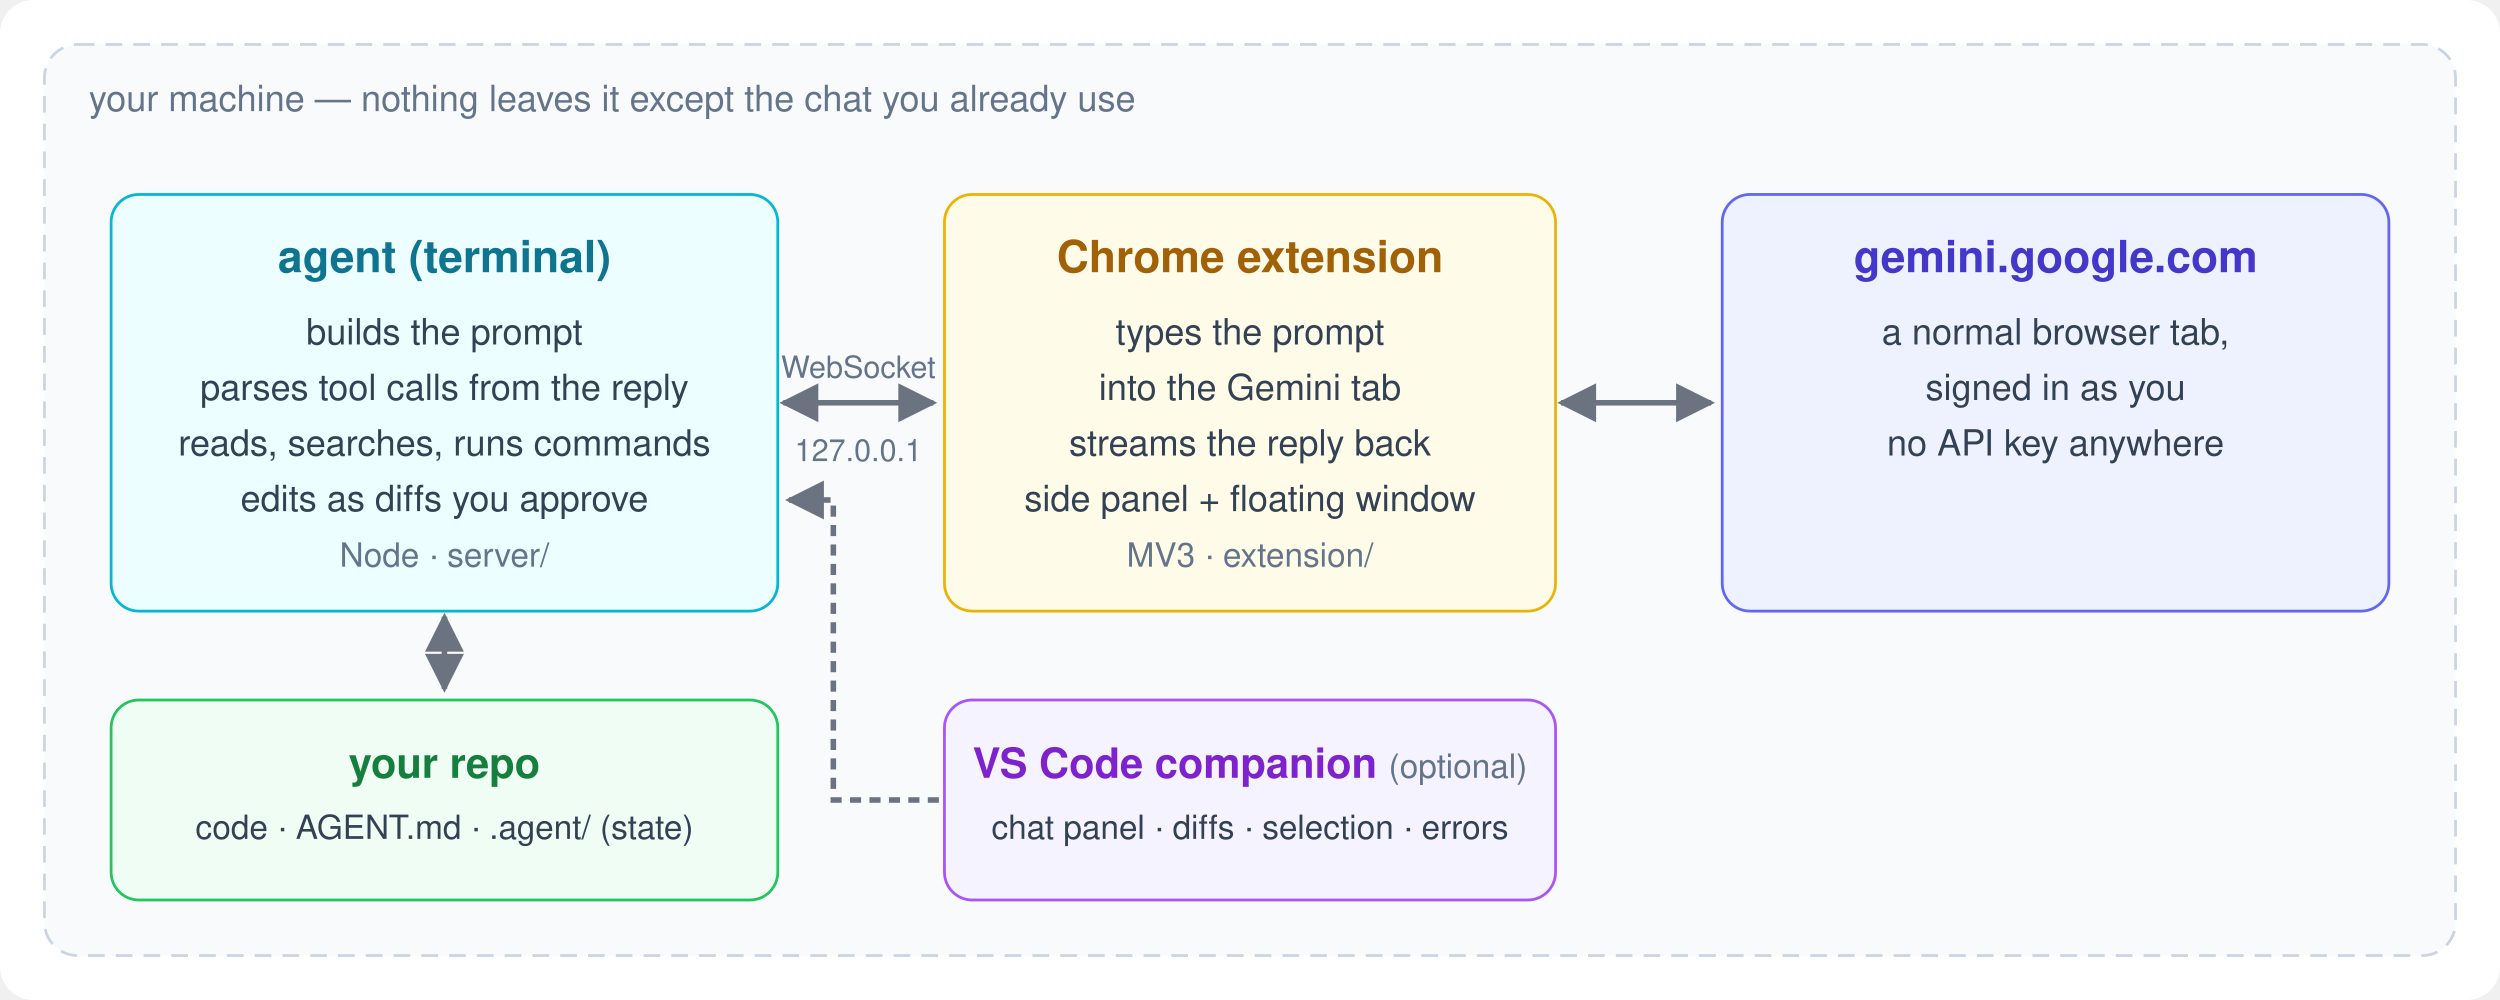
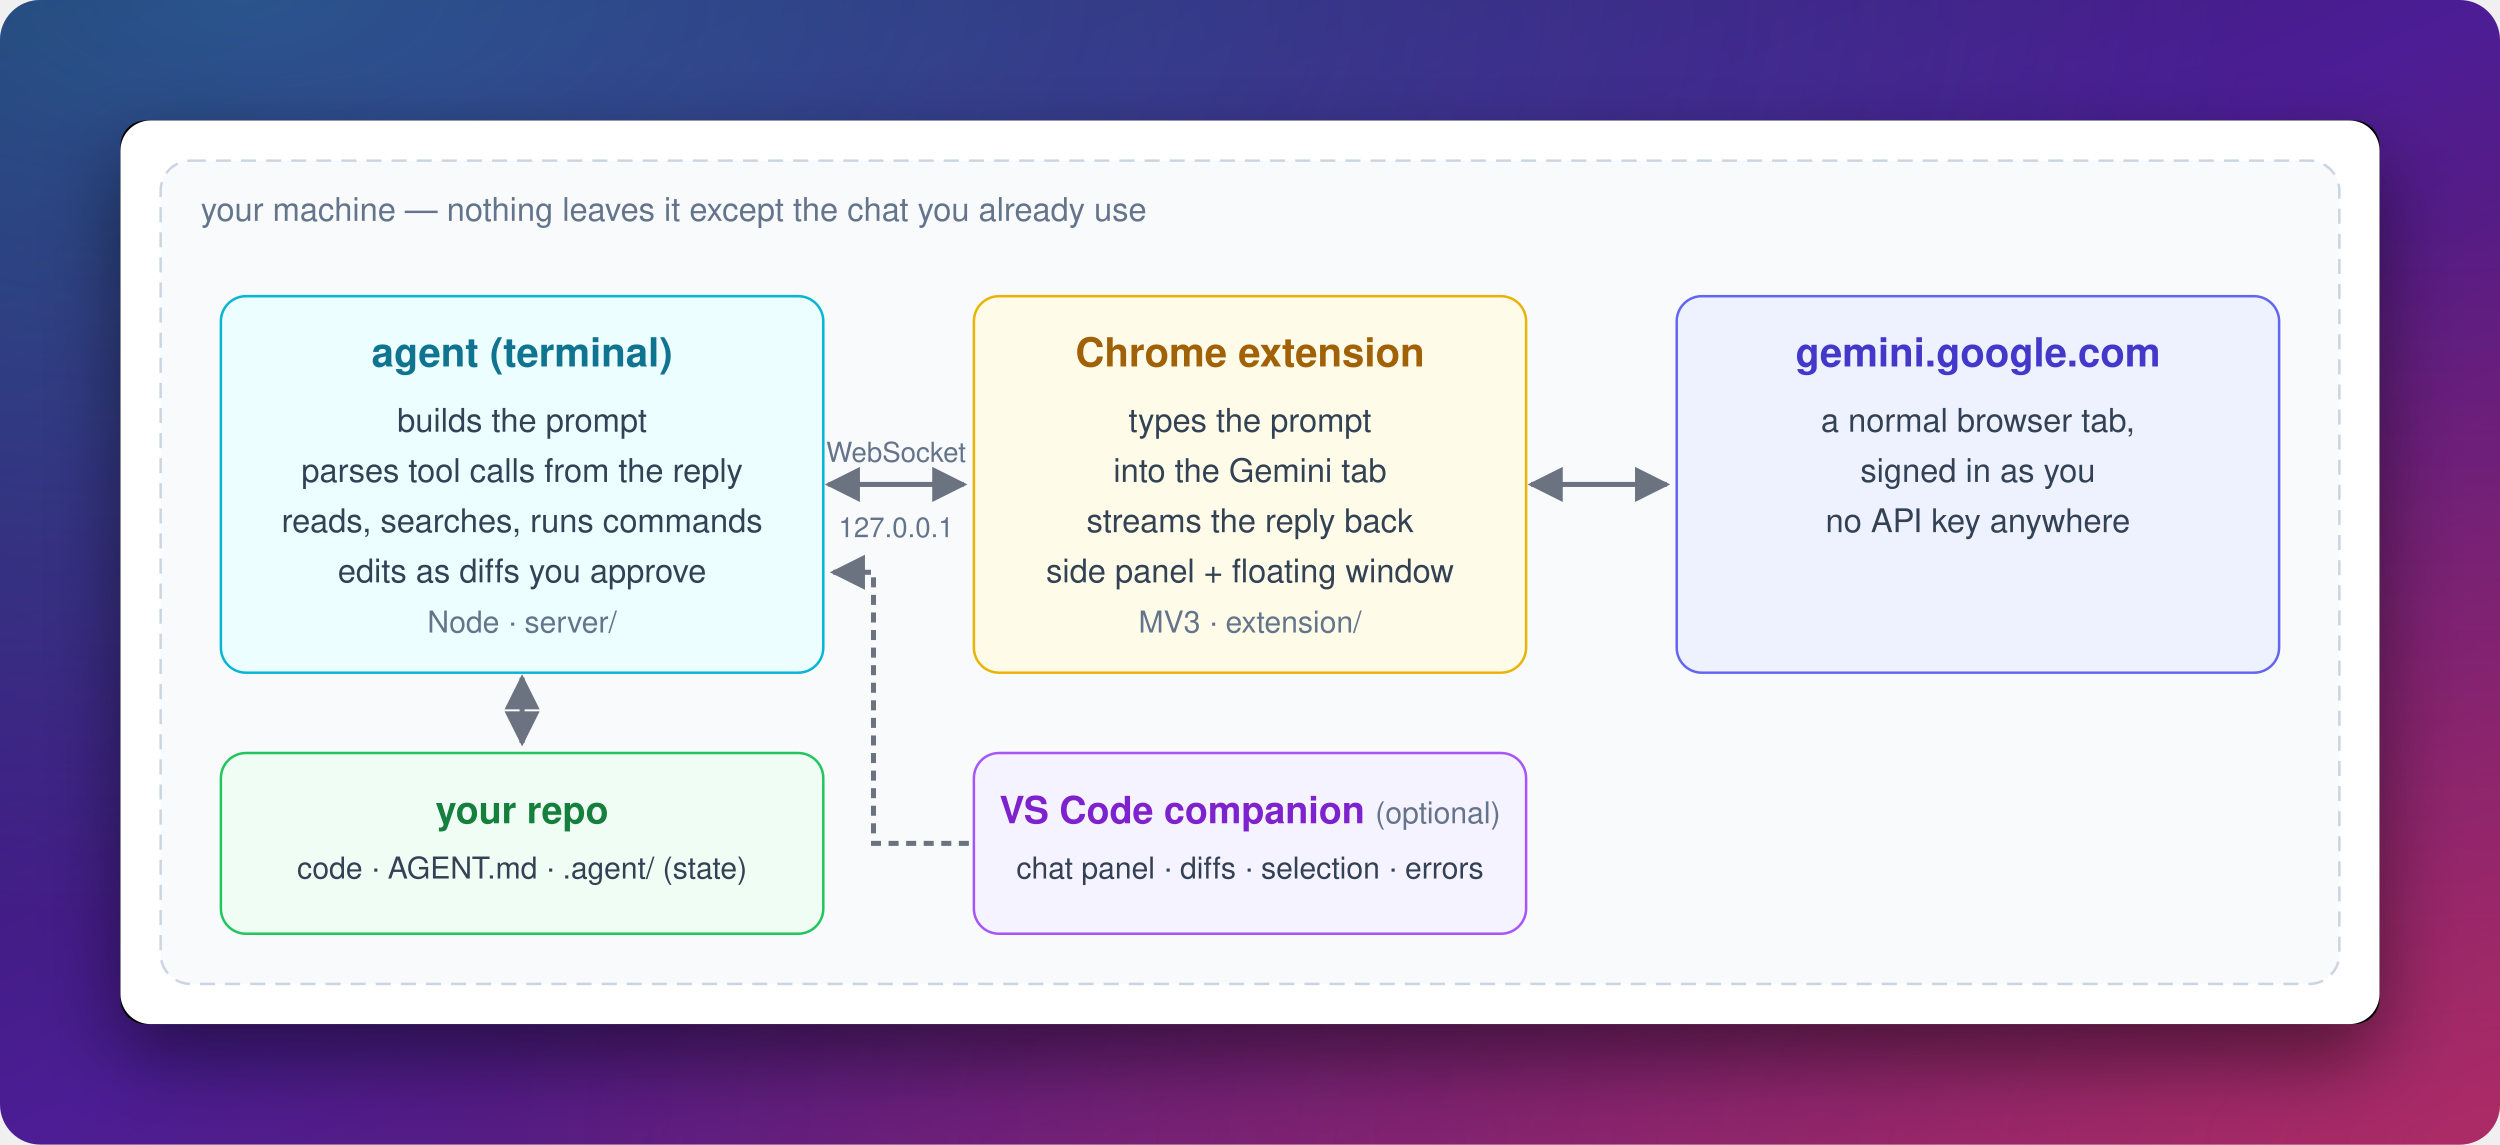
- <svg xmlns="http://www.w3.org/2000/svg" width="900" height="360" viewBox="0 0 900 360" font-family="-apple-system,BlinkMacSystemFont,'Segoe UI',Helvetica,Arial,sans-serif">
+ <svg xmlns="http://www.w3.org/2000/svg" width="996" height="456" viewBox="0 0 996 456">
  <defs>
-     <marker id="arrow" viewBox="0 0 10 10" refX="9" refY="5" markerWidth="7" markerHeight="7" orient="auto-start-reverse">
-       <path d="M0,0 L10,5 L0,10 z" fill="#6b7280" />
-     </marker>
+     <linearGradient id="bd-base" x1="0" y1="0" x2="1" y2="1">
+       <stop offset="0" stop-color="#1e1b4b" />
+       <stop offset=".5" stop-color="#4c1d95" />
+       <stop offset="1" stop-color="#831843" />
+     </linearGradient>
+     <radialGradient id="bd-sky" cx=".1" cy="0" r=".8">
+       <stop offset="0" stop-color="#38bdf8" stop-opacity=".35" />
+       <stop offset="1" stop-color="#38bdf8" stop-opacity="0" />
+     </radialGradient>
+     <radialGradient id="bd-rose" cx="1" cy="1" r=".8">
+       <stop offset="0" stop-color="#ec4899" stop-opacity=".4" />
+       <stop offset="1" stop-color="#ec4899" stop-opacity="0" />
+     </radialGradient>
+     <filter id="bd-shadow" x="-10%" y="-10%" width="120%" height="130%">
+       <feDropShadow dx="0" dy="14" stdDeviation="16" flood-color="#000" flood-opacity=".5" />
+     </filter>
  </defs>
-   <rect width="900" height="360" rx="12" fill="#ffffff" />
-   <rect x="16" y="16" width="868" height="328" rx="12" fill="#f8fafc" stroke="#cbd5e1" stroke-dasharray="6 4" />
-   <text x="32" y="40" font-size="13" fill="#64748b">your machine — nothing leaves it except the chat you already use</text>
-   <rect x="40" y="70" width="240" height="150" rx="10" fill="#ecfeff" stroke="#06b6d4" />
-   <text x="160" y="98" font-size="16" font-weight="600" text-anchor="middle" fill="#0e7490">agent (terminal)</text>
-   <text x="160" y="124" font-size="13" text-anchor="middle" fill="#334155">builds the prompt</text>
-   <text x="160" y="144" font-size="13" text-anchor="middle" fill="#334155">parses tool calls from the reply</text>
-   <text x="160" y="164" font-size="13" text-anchor="middle" fill="#334155">reads, searches, runs commands</text>
-   <text x="160" y="184" font-size="13" text-anchor="middle" fill="#334155">edits as diffs you approve</text>
-   <text x="160" y="204" font-size="12" text-anchor="middle" fill="#64748b">Node · server/</text>
-   <rect x="340" y="70" width="220" height="150" rx="10" fill="#fefce8" stroke="#eab308" />
-   <text x="450" y="98" font-size="16" font-weight="600" text-anchor="middle" fill="#a16207">Chrome extension</text>
-   <text x="450" y="124" font-size="13" text-anchor="middle" fill="#334155">types the prompt</text>
-   <text x="450" y="144" font-size="13" text-anchor="middle" fill="#334155">into the Gemini tab</text>
-   <text x="450" y="164" font-size="13" text-anchor="middle" fill="#334155">streams the reply back</text>
-   <text x="450" y="184" font-size="13" text-anchor="middle" fill="#334155">side panel + floating window</text>
-   <text x="450" y="204" font-size="12" text-anchor="middle" fill="#64748b">MV3 · extension/</text>
-   <rect x="620" y="70" width="240" height="150" rx="10" fill="#eef2ff" stroke="#6366f1" />
-   <text x="740" y="98" font-size="16" font-weight="600" text-anchor="middle" fill="#4338ca">gemini.google.com</text>
-   <text x="740" y="124" font-size="13" text-anchor="middle" fill="#334155">a normal browser tab,</text>
-   <text x="740" y="144" font-size="13" text-anchor="middle" fill="#334155">signed in as you</text>
-   <text x="740" y="164" font-size="13" text-anchor="middle" fill="#334155">no API key anywhere</text>
-   <line x1="282" y1="145" x2="336" y2="145" stroke="#6b7280" stroke-width="2" marker-start="url(#arrow)" marker-end="url(#arrow)" />
-   <text x="309" y="136" font-size="11" text-anchor="middle" fill="#64748b">WebSocket</text>
-   <text x="309" y="166" font-size="11" text-anchor="middle" fill="#64748b">127.0.0.1</text>
-   <line x1="562" y1="145" x2="616" y2="145" stroke="#6b7280" stroke-width="2" marker-start="url(#arrow)" marker-end="url(#arrow)" />
-   <rect x="40" y="252" width="240" height="72" rx="10" fill="#f0fdf4" stroke="#22c55e" />
-   <text x="160" y="280" font-size="15" font-weight="600" text-anchor="middle" fill="#15803d">your repo</text>
-   <text x="160" y="302" font-size="12" text-anchor="middle" fill="#334155">code · AGENT.md · .agent/ (state)</text>
-   <line x1="160" y1="222" x2="160" y2="248" stroke="#6b7280" stroke-width="2" marker-start="url(#arrow)" marker-end="url(#arrow)" />
-   <rect x="340" y="252" width="220" height="72" rx="10" fill="#f5f3ff" stroke="#a855f7" />
-   <text x="450" y="280" font-size="15" font-weight="600" text-anchor="middle" fill="#7e22ce">VS Code companion <tspan font-size="12" font-weight="400" fill="#64748b">(optional)</tspan>
-   </text>
-   <text x="450" y="302" font-size="12" text-anchor="middle" fill="#334155">chat panel · diffs · selection · errors</text>
-   <path d="M338 288 L300 288 L300 180 L284 180" fill="none" stroke="#6b7280" stroke-width="2" stroke-dasharray="4 3" marker-end="url(#arrow)" />
+   <rect width="996" height="456" rx="16" fill="url(#bd-base)" />
+   <rect width="996" height="456" rx="16" fill="url(#bd-sky)" />
+   <rect width="996" height="456" rx="16" fill="url(#bd-rose)" />
+   <rect x="48" y="48" width="900" height="360" rx="10" fill="#000" filter="url(#bd-shadow)" />
+   <svg x="48" y="48" width="900" height="360" viewBox="0 0 900 360" font-family="-apple-system,BlinkMacSystemFont,'Segoe UI',Helvetica,Arial,sans-serif">
+     <defs>
+       <marker id="arrow" viewBox="0 0 10 10" refX="9" refY="5" markerWidth="7" markerHeight="7" orient="auto-start-reverse">
+         <path d="M0,0 L10,5 L0,10 z" fill="#6b7280" />
+       </marker>
+     </defs>
+     <rect width="900" height="360" rx="12" fill="#ffffff" />
+     <rect x="16" y="16" width="868" height="328" rx="12" fill="#f8fafc" stroke="#cbd5e1" stroke-dasharray="6 4" />
+     <text x="32" y="40" font-size="13" fill="#64748b">your machine — nothing leaves it except the chat you already use</text>
+     <rect x="40" y="70" width="240" height="150" rx="10" fill="#ecfeff" stroke="#06b6d4" />
+     <text x="160" y="98" font-size="16" font-weight="600" text-anchor="middle" fill="#0e7490">agent (terminal)</text>
+     <text x="160" y="124" font-size="13" text-anchor="middle" fill="#334155">builds the prompt</text>
+     <text x="160" y="144" font-size="13" text-anchor="middle" fill="#334155">parses tool calls from the reply</text>
+     <text x="160" y="164" font-size="13" text-anchor="middle" fill="#334155">reads, searches, runs commands</text>
+     <text x="160" y="184" font-size="13" text-anchor="middle" fill="#334155">edits as diffs you approve</text>
+     <text x="160" y="204" font-size="12" text-anchor="middle" fill="#64748b">Node · server/</text>
+     <rect x="340" y="70" width="220" height="150" rx="10" fill="#fefce8" stroke="#eab308" />
+     <text x="450" y="98" font-size="16" font-weight="600" text-anchor="middle" fill="#a16207">Chrome extension</text>
+     <text x="450" y="124" font-size="13" text-anchor="middle" fill="#334155">types the prompt</text>
+     <text x="450" y="144" font-size="13" text-anchor="middle" fill="#334155">into the Gemini tab</text>
+     <text x="450" y="164" font-size="13" text-anchor="middle" fill="#334155">streams the reply back</text>
+     <text x="450" y="184" font-size="13" text-anchor="middle" fill="#334155">side panel + floating window</text>
+     <text x="450" y="204" font-size="12" text-anchor="middle" fill="#64748b">MV3 · extension/</text>
+     <rect x="620" y="70" width="240" height="150" rx="10" fill="#eef2ff" stroke="#6366f1" />
+     <text x="740" y="98" font-size="16" font-weight="600" text-anchor="middle" fill="#4338ca">gemini.google.com</text>
+     <text x="740" y="124" font-size="13" text-anchor="middle" fill="#334155">a normal browser tab,</text>
+     <text x="740" y="144" font-size="13" text-anchor="middle" fill="#334155">signed in as you</text>
+     <text x="740" y="164" font-size="13" text-anchor="middle" fill="#334155">no API key anywhere</text>
+     <line x1="282" y1="145" x2="336" y2="145" stroke="#6b7280" stroke-width="2" marker-start="url(#arrow)" marker-end="url(#arrow)" />
+     <text x="309" y="136" font-size="11" text-anchor="middle" fill="#64748b">WebSocket</text>
+     <text x="309" y="166" font-size="11" text-anchor="middle" fill="#64748b">127.0.0.1</text>
+     <line x1="562" y1="145" x2="616" y2="145" stroke="#6b7280" stroke-width="2" marker-start="url(#arrow)" marker-end="url(#arrow)" />
+     <rect x="40" y="252" width="240" height="72" rx="10" fill="#f0fdf4" stroke="#22c55e" />
+     <text x="160" y="280" font-size="15" font-weight="600" text-anchor="middle" fill="#15803d">your repo</text>
+     <text x="160" y="302" font-size="12" text-anchor="middle" fill="#334155">code · AGENT.md · .agent/ (state)</text>
+     <line x1="160" y1="222" x2="160" y2="248" stroke="#6b7280" stroke-width="2" marker-start="url(#arrow)" marker-end="url(#arrow)" />
+     <rect x="340" y="252" width="220" height="72" rx="10" fill="#f5f3ff" stroke="#a855f7" />
+     <text x="450" y="280" font-size="15" font-weight="600" text-anchor="middle" fill="#7e22ce">VS Code companion <tspan font-size="12" font-weight="400" fill="#64748b">(optional)</tspan>
+     </text>
+     <text x="450" y="302" font-size="12" text-anchor="middle" fill="#334155">chat panel · diffs · selection · errors</text>
+     <path d="M338 288 L300 288 L300 180 L284 180" fill="none" stroke="#6b7280" stroke-width="2" stroke-dasharray="4 3" marker-end="url(#arrow)" />
+   </svg>
</svg>
